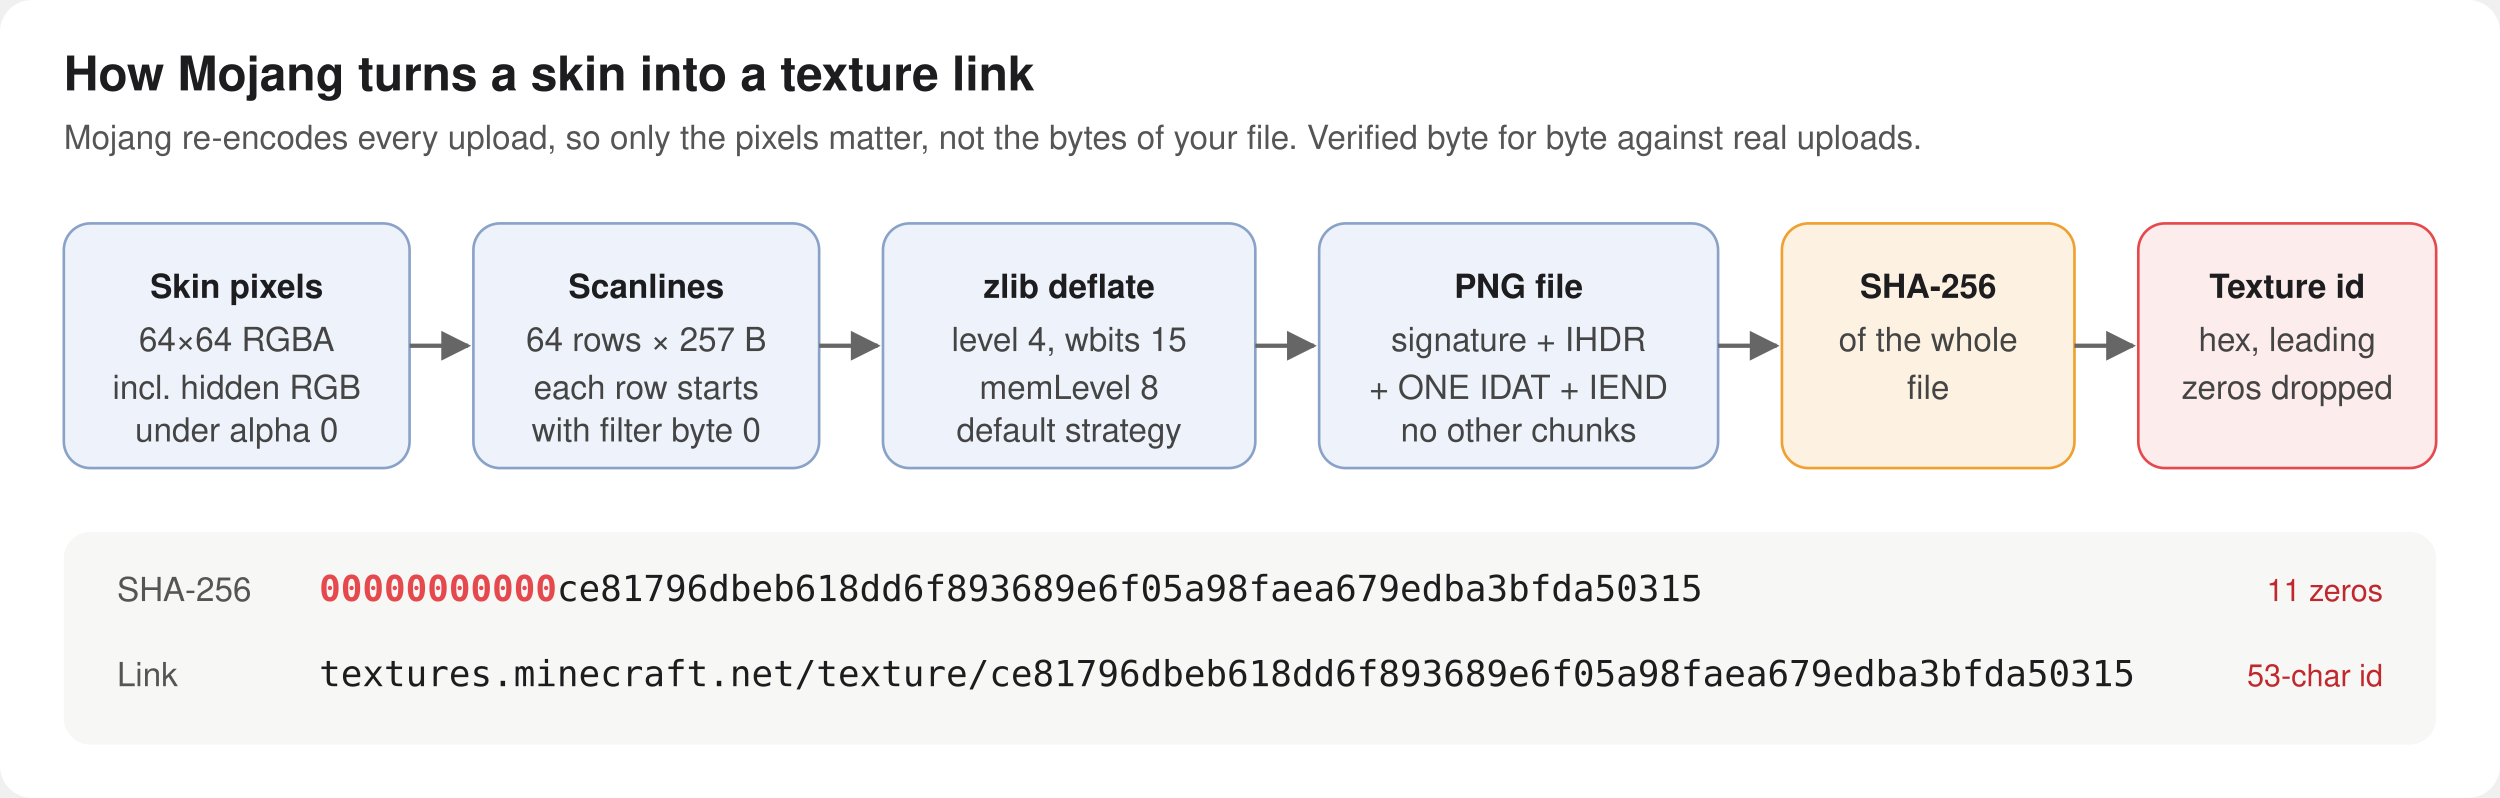
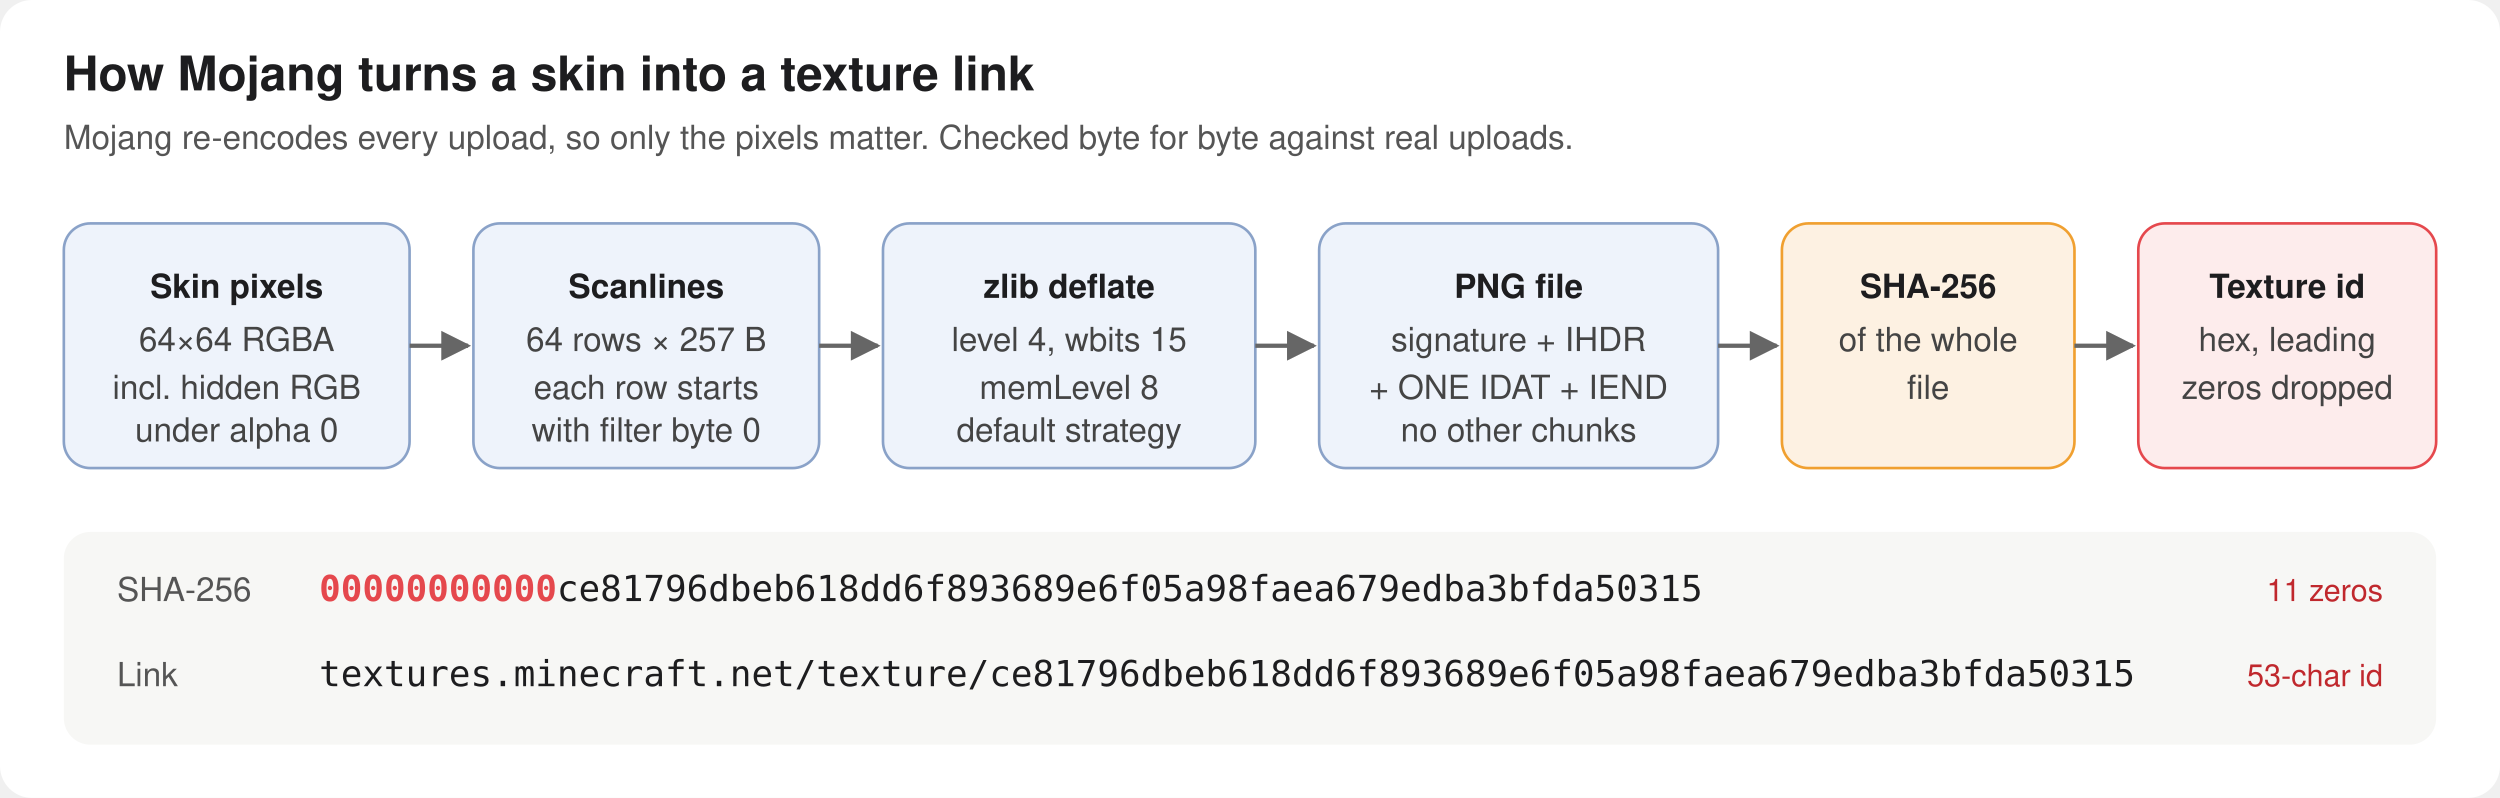
<svg xmlns="http://www.w3.org/2000/svg" viewBox="0 0 940 300" width="940" height="300" font-family="Segoe UI, Helvetica, Arial, sans-serif">
  <defs>
    <marker id="ar" viewBox="0 0 10 10" refX="9" refY="5" markerWidth="7" markerHeight="7" orient="auto">
      <path d="M0,0 L10,5 L0,10 z" fill="#666" />
    </marker>
  </defs>
  <rect width="940" height="300" rx="12" fill="#ffffff" />
  <text x="24" y="34" font-size="18" font-weight="600" fill="#1d1d1f">How Mojang turns a skin into a texture link</text>
-   <text x="24" y="56" font-size="12.5" fill="#555">Mojang re-encodes every upload, so only the pixels matter, not the bytes of your file. Verified byte for byte against real uploads.</text>
+   <text x="24" y="56" font-size="12.5" fill="#555">Mojang re-encodes every upload, so only the pixels matter. Checked byte for byte against real uploads.</text>
  <g font-size="12.5" text-anchor="middle">
    <rect x="24" y="84" width="130" height="92" rx="10" fill="#eef3fb" stroke="#8aa2c8" />
    <text x="89" y="112" font-weight="600" fill="#1d1d1f">Skin pixels</text>
    <text x="89" y="132" fill="#444">64×64 RGBA</text>
    <text x="89" y="150" fill="#444">incl. hidden RGB</text>
    <text x="89" y="166" fill="#444">under alpha 0</text>
    <rect x="178" y="84" width="130" height="92" rx="10" fill="#eef3fb" stroke="#8aa2c8" />
    <text x="243" y="112" font-weight="600" fill="#1d1d1f">Scanlines</text>
    <text x="243" y="132" fill="#444">64 rows × 257 B</text>
    <text x="243" y="150" fill="#444">each row starts</text>
    <text x="243" y="166" fill="#444">with filter byte 0</text>
    <rect x="332" y="84" width="140" height="92" rx="10" fill="#eef3fb" stroke="#8aa2c8" />
    <text x="402" y="112" font-weight="600" fill="#1d1d1f">zlib deflate</text>
    <text x="402" y="132" fill="#444">level 4, wbits 15</text>
    <text x="402" y="150" fill="#444">memLevel 8</text>
    <text x="402" y="166" fill="#444">default strategy</text>
    <rect x="496" y="84" width="150" height="92" rx="10" fill="#eef3fb" stroke="#8aa2c8" />
    <text x="571" y="112" font-weight="600" fill="#1d1d1f">PNG file</text>
    <text x="571" y="132" fill="#444">signature + IHDR</text>
    <text x="571" y="150" fill="#444">+ ONE IDAT + IEND</text>
    <text x="571" y="166" fill="#444">no other chunks</text>
    <rect x="670" y="84" width="110" height="92" rx="10" fill="#fdf1e2" stroke="#f0a030" />
    <text x="725" y="112" font-weight="600" fill="#1d1d1f">SHA-256</text>
    <text x="725" y="132" fill="#444">of the whole</text>
    <text x="725" y="150" fill="#444">file</text>
    <rect x="804" y="84" width="112" height="92" rx="10" fill="#fdecec" stroke="#e5484d" />
    <text x="860" y="112" font-weight="600" fill="#1d1d1f">Texture id</text>
    <text x="860" y="132" fill="#444">hex, leading</text>
    <text x="860" y="150" fill="#444">zeros dropped</text>
  </g>
  <g stroke="#666" stroke-width="1.6" marker-end="url(#ar)">
    <line x1="154" y1="130" x2="176" y2="130" />
    <line x1="308" y1="130" x2="330" y2="130" />
    <line x1="472" y1="130" x2="494" y2="130" />
    <line x1="646" y1="130" x2="668" y2="130" />
    <line x1="780" y1="130" x2="802" y2="130" />
  </g>
  <rect x="24" y="200" width="892" height="80" rx="10" fill="#f7f7f5" />
  <text x="44" y="226" font-size="12.5" fill="#555">SHA-256</text>
  <text x="120" y="226" font-size="13.5" font-family="Consolas, Menlo, monospace" fill="#1d1d1f">
    <tspan fill="#e5484d" font-weight="700">00000000000</tspan>ce81796dbeb618dd6f893689e6f05a98faea679edba3bfda50315</text>
  <text x="44" y="258" font-size="12.5" fill="#555">Link</text>
  <text x="120" y="258" font-size="13.5" font-family="Consolas, Menlo, monospace" fill="#1d1d1f">textures.minecraft.net/texture/ce81796dbeb618dd6f893689e6f05a98faea679edba3bfda50315</text>
  <text x="896" y="226" font-size="11.5" text-anchor="end" fill="#c0282d">11 zeros</text>
  <text x="896" y="258" font-size="11.5" text-anchor="end" fill="#c0282d">53-char id</text>
</svg>
